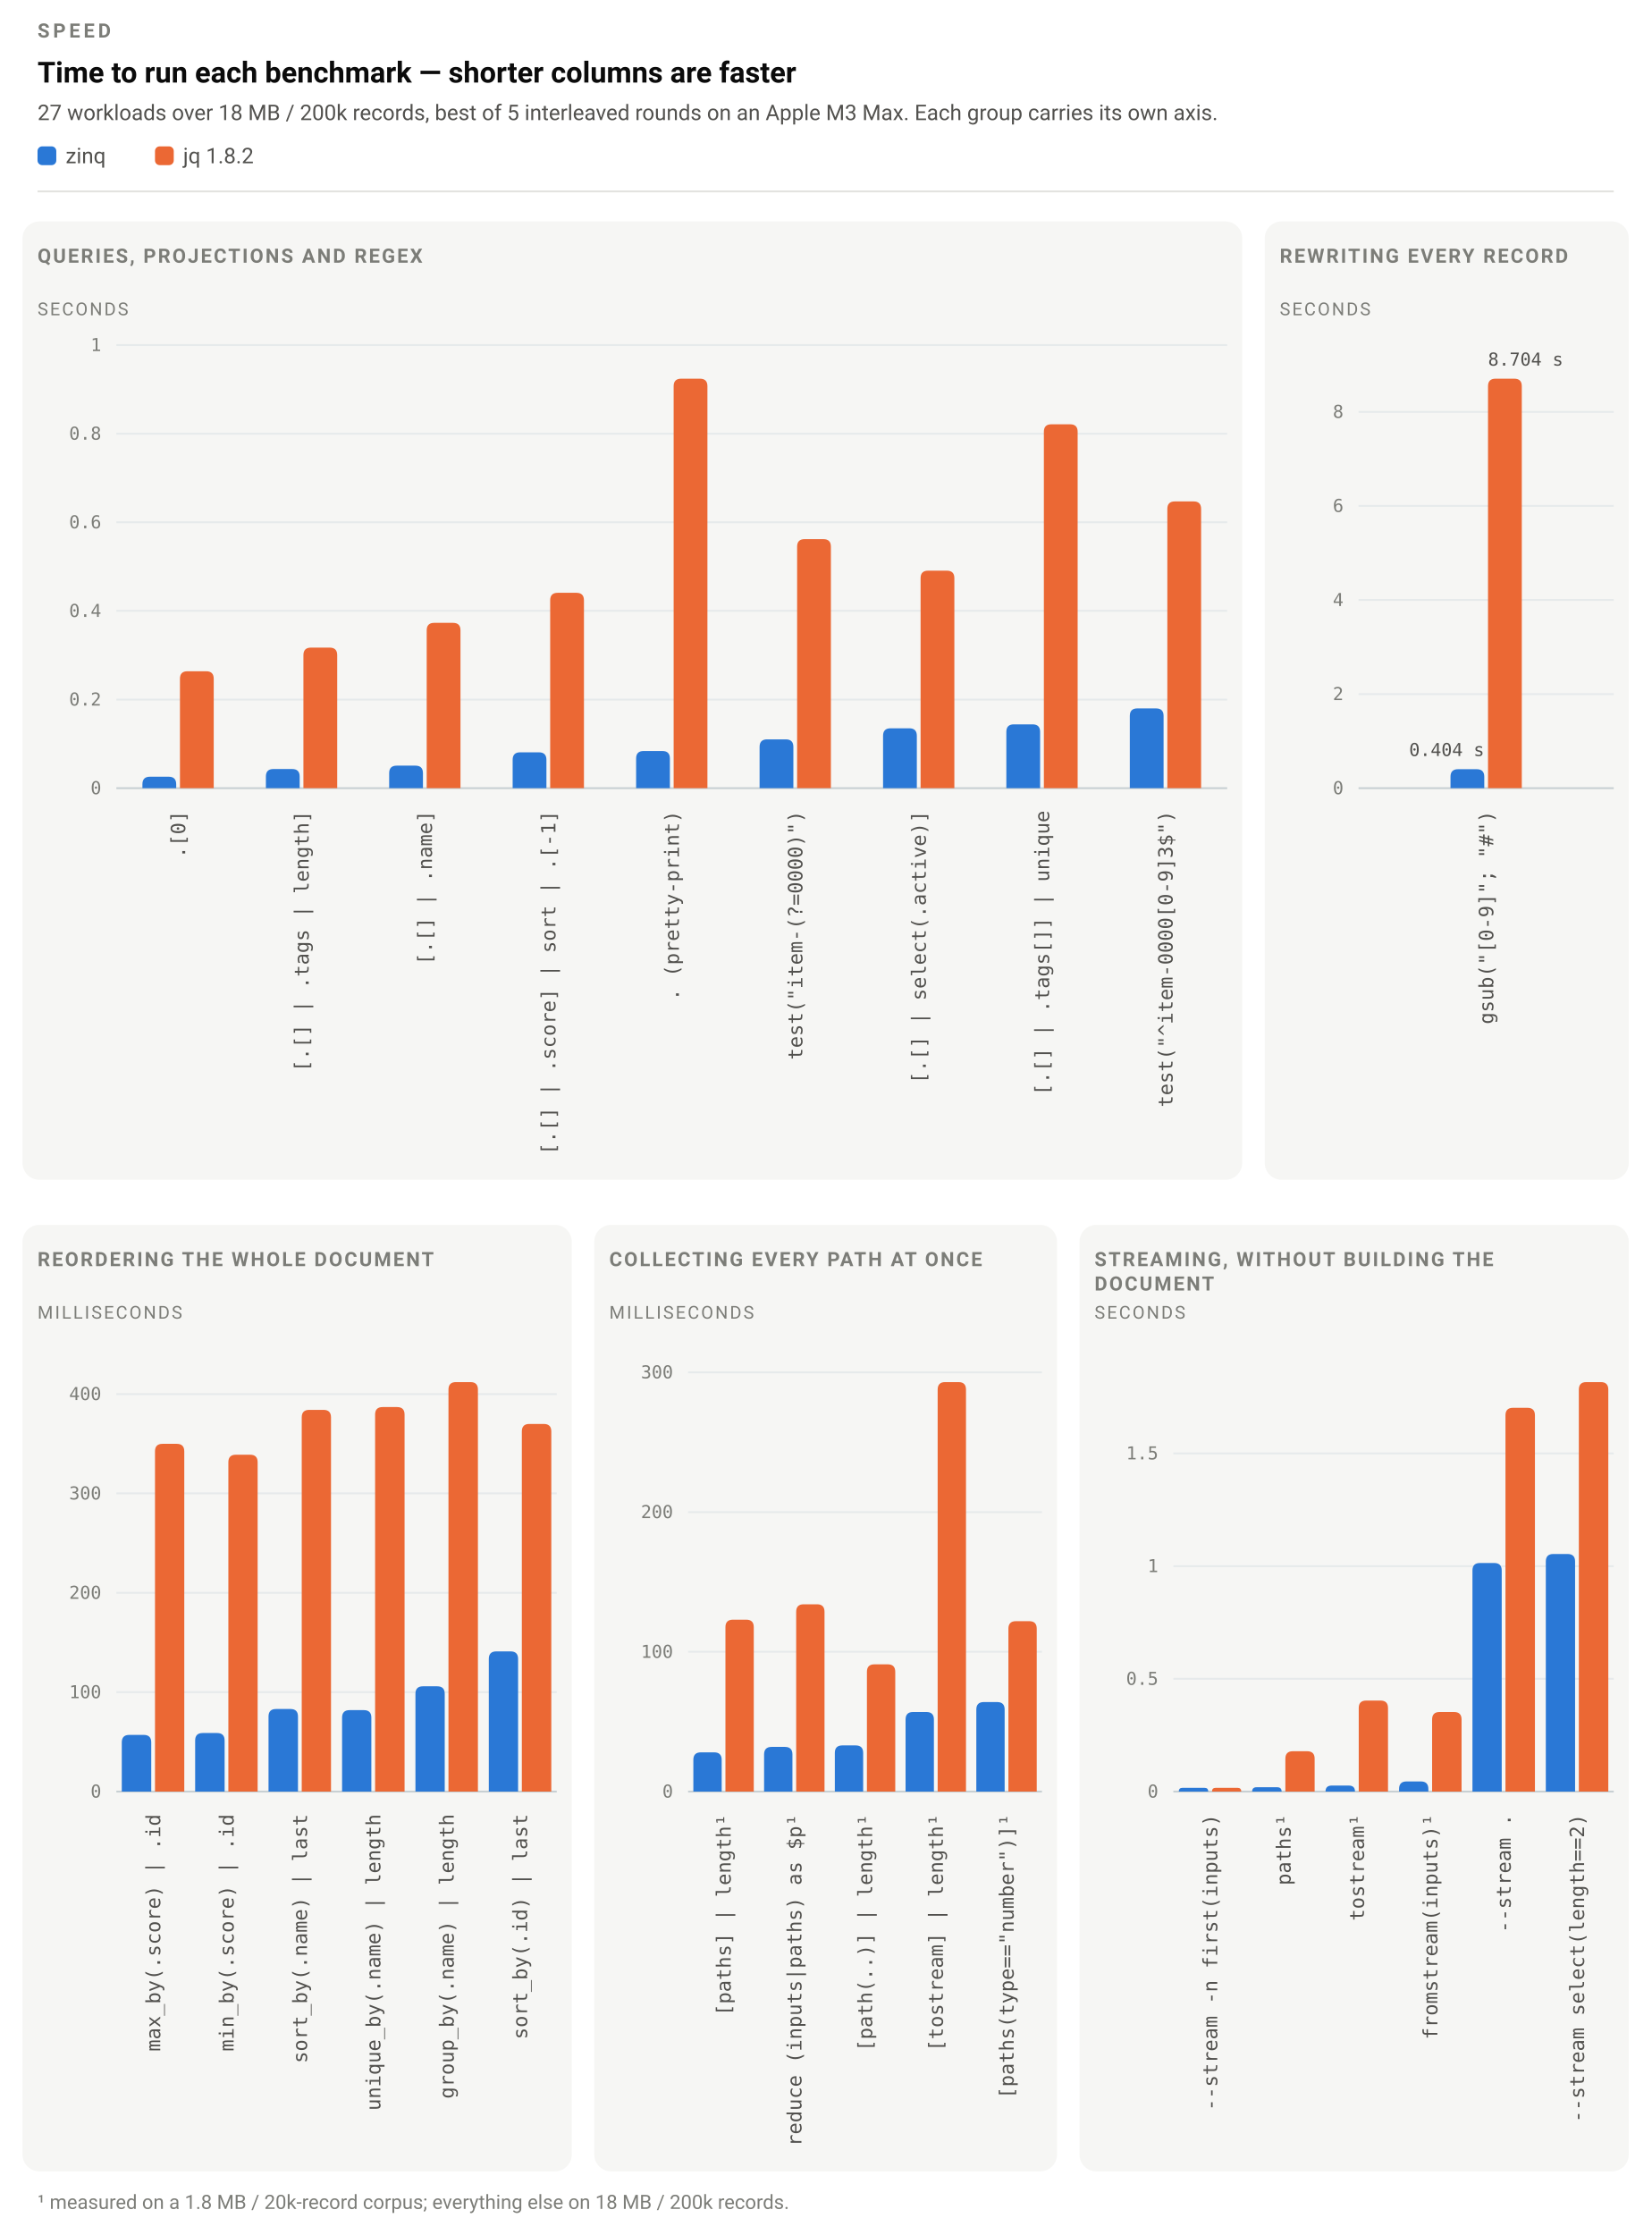
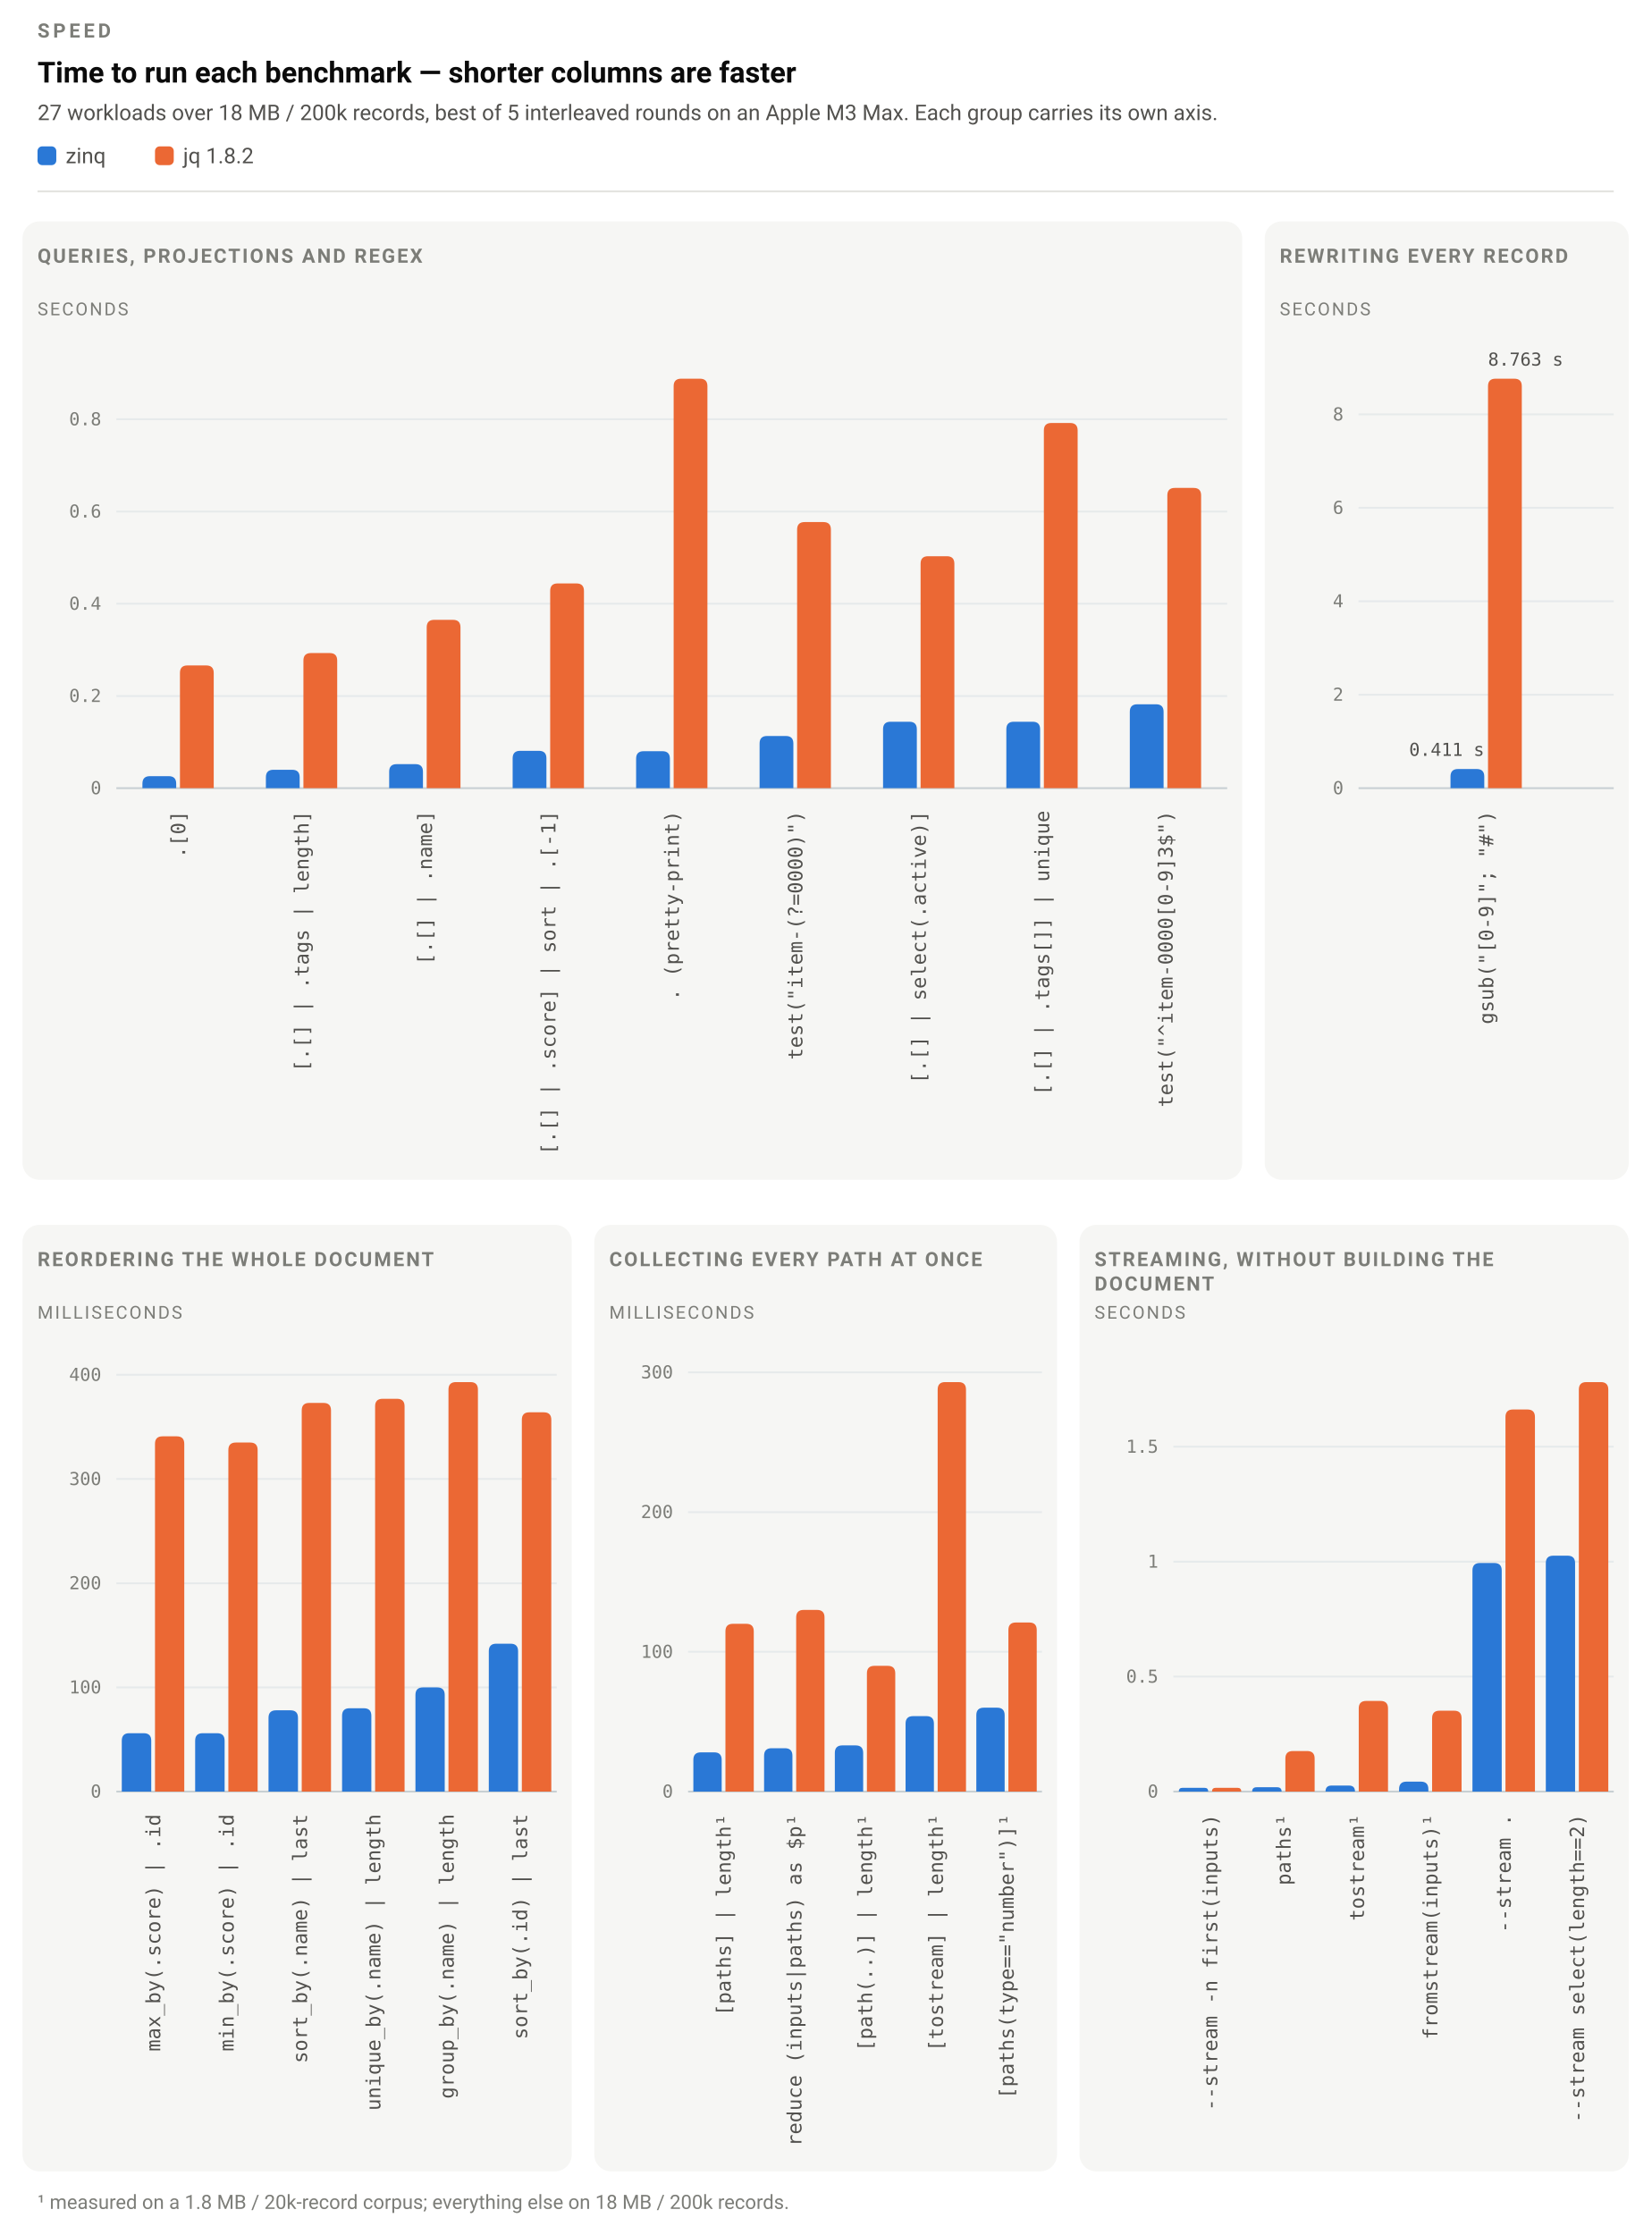
- <svg xmlns="http://www.w3.org/2000/svg" width="880" height="1191" viewBox="0 0 880 1191" role="img" aria-label="Time to run 27 workloads, zinq against jq 1.8.2, over 18 MB / 200k records. zinq is ahead on 26 of 27.">
+ <svg xmlns="http://www.w3.org/2000/svg" width="880" height="1191" viewBox="0 0 880 1191" role="img" aria-label="Time to run 27 workloads, zinq against jq 1.8.2, over 18 MB / 200k records. zinq is ahead on all 27.">
  <text x="20" y="20" font-family="ui-sans-serif, system-ui, -apple-system, Segoe UI, Roboto, sans-serif" font-size="10.5" font-weight="600" letter-spacing="1.8" fill="#7c7d78">SPEED</text>
  <text x="20" y="44" font-family="ui-sans-serif, system-ui, -apple-system, Segoe UI, Roboto, sans-serif" font-size="15.5" font-weight="600" fill="#0b0b0b">Time to run each benchmark — shorter columns are faster</text>
  <text x="20" y="64" font-family="ui-sans-serif, system-ui, -apple-system, Segoe UI, Roboto, sans-serif" font-size="11.5" fill="#52514e">27 workloads over 18 MB / 200k records, best of 5 interleaved rounds on an Apple M3 Max. Each group carries its own axis.</text>
  <rect x="20" y="78" width="10" height="10" rx="2.5" fill="#2a78d6" />
  <text x="35" y="87" font-family="ui-sans-serif, system-ui, -apple-system, Segoe UI, Roboto, sans-serif" font-size="11.5" fill="#52514e">zinq</text>
  <rect x="82.6" y="78" width="10" height="10" rx="2.5" fill="#eb6834" />
  <text x="97.6" y="87" font-family="ui-sans-serif, system-ui, -apple-system, Segoe UI, Roboto, sans-serif" font-size="11.5" fill="#52514e">jq 1.8.2</text>
  <line x1="20" y1="102" x2="860" y2="102" stroke="#e3e3df" stroke-width="1" />
  <rect x="12.0" y="118" width="650.0" height="510.7" rx="9" fill="#f6f6f4" />
  <text x="20" y="140" font-family="ui-sans-serif, system-ui, -apple-system, Segoe UI, Roboto, sans-serif" font-size="10.5" font-weight="600" letter-spacing="1" fill="#7c7d78">QUERIES, PROJECTIONS AND REGEX</text>
  <text x="20" y="168" font-family="ui-sans-serif, system-ui, -apple-system, Segoe UI, Roboto, sans-serif" font-size="9.5" letter-spacing="1" fill="#7c7d78">SECONDS</text>
  <text x="54" y="423.2" font-family="ui-monospace, SFMono-Regular, Menlo, Consolas, monospace" font-size="9.5" text-anchor="end" fill="#7c7d78">0</text>
-   <line x1="62.0" y1="372.8" x2="654.0" y2="372.8" stroke="#e6eaeb" stroke-width="1" />
-   <text x="54" y="375.974" font-family="ui-monospace, SFMono-Regular, Menlo, Consolas, monospace" font-size="9.5" text-anchor="end" fill="#7c7d78">0.2</text>
-   <line x1="62.0" y1="325.5" x2="654.0" y2="325.5" stroke="#e6eaeb" stroke-width="1" />
-   <text x="54" y="328.749" font-family="ui-monospace, SFMono-Regular, Menlo, Consolas, monospace" font-size="9.5" text-anchor="end" fill="#7c7d78">0.4</text>
-   <line x1="62.0" y1="278.3" x2="654.0" y2="278.3" stroke="#e6eaeb" stroke-width="1" />
-   <text x="54" y="281.523" font-family="ui-monospace, SFMono-Regular, Menlo, Consolas, monospace" font-size="9.5" text-anchor="end" fill="#7c7d78">0.6</text>
-   <line x1="62.0" y1="231.1" x2="654.0" y2="231.1" stroke="#e6eaeb" stroke-width="1" />
-   <text x="54" y="234.298" font-family="ui-monospace, SFMono-Regular, Menlo, Consolas, monospace" font-size="9.5" text-anchor="end" fill="#7c7d78">0.8</text>
-   <line x1="62.0" y1="183.9" x2="654.0" y2="183.9" stroke="#e6eaeb" stroke-width="1" />
-   <text x="54" y="187.072" font-family="ui-monospace, SFMono-Regular, Menlo, Consolas, monospace" font-size="9.5" text-anchor="end" fill="#7c7d78">1</text>
+   <line x1="62.0" y1="370.9" x2="654.0" y2="370.9" stroke="#e6eaeb" stroke-width="1" />
+   <text x="54" y="374.06" font-family="ui-monospace, SFMono-Regular, Menlo, Consolas, monospace" font-size="9.5" text-anchor="end" fill="#7c7d78">0.2</text>
+   <line x1="62.0" y1="321.7" x2="654.0" y2="321.7" stroke="#e6eaeb" stroke-width="1" />
+   <text x="54" y="324.92" font-family="ui-monospace, SFMono-Regular, Menlo, Consolas, monospace" font-size="9.5" text-anchor="end" fill="#7c7d78">0.4</text>
+   <line x1="62.0" y1="272.6" x2="654.0" y2="272.6" stroke="#e6eaeb" stroke-width="1" />
+   <text x="54" y="275.78" font-family="ui-monospace, SFMono-Regular, Menlo, Consolas, monospace" font-size="9.5" text-anchor="end" fill="#7c7d78">0.6</text>
+   <line x1="62.0" y1="223.4" x2="654.0" y2="223.4" stroke="#e6eaeb" stroke-width="1" />
+   <text x="54" y="226.64" font-family="ui-monospace, SFMono-Regular, Menlo, Consolas, monospace" font-size="9.5" text-anchor="end" fill="#7c7d78">0.8</text>
  <line x1="62.0" y1="420.0" x2="654.0" y2="420.0" stroke="#c8d0d3" stroke-width="1" />
-   <path d="M75.9 420.0L75.9 417.9Q75.9 413.9 79.9 413.9L89.9 413.9Q93.9 413.9 93.9 417.9L93.9 420.0Z" fill="#2a78d6" />
-   <path d="M95.9 420.0L95.9 361.7Q95.9 357.7 99.9 357.7L109.9 357.7Q113.9 357.7 113.9 361.7L113.9 420.0Z" fill="#eb6834" />
-   <path d="M141.7 420.0L141.7 413.8Q141.7 409.8 145.7 409.8L155.7 409.8Q159.7 409.8 159.7 413.8L159.7 420.0Z" fill="#2a78d6" />
-   <path d="M161.7 420.0L161.7 349.1Q161.7 345.1 165.7 345.1L175.7 345.1Q179.7 345.1 179.7 349.1L179.7 420.0Z" fill="#eb6834" />
-   <path d="M207.4 420.0L207.4 412.0Q207.4 408.0 211.4 408.0L221.4 408.0Q225.4 408.0 225.4 412.0L225.4 420.0Z" fill="#2a78d6" />
-   <path d="M227.4 420.0L227.4 335.9Q227.4 331.9 231.4 331.9L241.4 331.9Q245.4 331.9 245.4 335.9L245.4 420.0Z" fill="#eb6834" />
-   <path d="M273.2 420.0L273.2 404.9Q273.2 400.9 277.2 400.9L287.2 400.9Q291.2 400.9 291.2 404.9L291.2 420.0Z" fill="#2a78d6" />
-   <path d="M293.2 420.0L293.2 319.9Q293.2 315.9 297.2 315.9L307.2 315.9Q311.2 315.9 311.2 319.9L311.2 420.0Z" fill="#eb6834" />
-   <path d="M339.0 420.0L339.0 404.2Q339.0 400.2 343.0 400.2L353.0 400.2Q357.0 400.2 357.0 404.2L357.0 420.0Z" fill="#2a78d6" />
+   <path d="M75.9 420.0L75.9 417.6Q75.9 413.6 79.9 413.6L89.9 413.6Q93.9 413.6 93.9 417.6L93.9 420.0Z" fill="#2a78d6" />
+   <path d="M95.9 420.0L95.9 358.6Q95.9 354.6 99.9 354.6L109.9 354.6Q113.9 354.6 113.9 358.6L113.9 420.0Z" fill="#eb6834" />
+   <path d="M141.7 420.0L141.7 414.2Q141.7 410.2 145.7 410.2L155.7 410.2Q159.7 410.2 159.7 414.2L159.7 420.0Z" fill="#2a78d6" />
+   <path d="M161.7 420.0L161.7 352.0Q161.7 348.0 165.7 348.0L175.7 348.0Q179.7 348.0 179.7 352.0L179.7 420.0Z" fill="#eb6834" />
+   <path d="M207.4 420.0L207.4 411.2Q207.4 407.2 211.4 407.2L221.4 407.2Q225.4 407.2 225.4 411.2L225.4 420.0Z" fill="#2a78d6" />
+   <path d="M227.4 420.0L227.4 334.3Q227.4 330.3 231.4 330.3L241.4 330.3Q245.4 330.3 245.4 334.3L245.4 420.0Z" fill="#eb6834" />
+   <path d="M273.2 420.0L273.2 404.1Q273.2 400.1 277.2 400.1L287.2 400.1Q291.2 400.1 291.2 404.1L291.2 420.0Z" fill="#2a78d6" />
+   <path d="M293.2 420.0L293.2 314.9Q293.2 310.9 297.2 310.9L307.2 310.9Q311.2 310.9 311.2 314.9L311.2 420.0Z" fill="#eb6834" />
+   <path d="M339.0 420.0L339.0 404.3Q339.0 400.3 343.0 400.3L353.0 400.3Q357.0 400.3 357.0 404.3L357.0 420.0Z" fill="#2a78d6" />
  <path d="M359.0 420.0L359.0 205.8Q359.0 201.8 363.0 201.8L373.0 201.8Q377.0 201.8 377.0 205.8L377.0 420.0Z" fill="#eb6834" />
-   <path d="M404.8 420.0L404.8 398.0Q404.8 394.0 408.8 394.0L418.8 394.0Q422.8 394.0 422.8 398.0L422.8 420.0Z" fill="#2a78d6" />
-   <path d="M424.8 420.0L424.8 291.3Q424.8 287.3 428.8 287.3L438.8 287.3Q442.8 287.3 442.8 291.3L442.8 420.0Z" fill="#eb6834" />
-   <path d="M470.6 420.0L470.6 392.1Q470.6 388.1 474.6 388.1L484.6 388.1Q488.6 388.1 488.6 392.1L488.6 420.0Z" fill="#2a78d6" />
-   <path d="M490.6 420.0L490.6 308.1Q490.6 304.1 494.6 304.1L504.6 304.1Q508.6 304.1 508.6 308.1L508.6 420.0Z" fill="#eb6834" />
-   <path d="M536.3 420.0L536.3 390.0Q536.3 386.0 540.3 386.0L550.3 386.0Q554.3 386.0 554.3 390.0L554.3 420.0Z" fill="#2a78d6" />
-   <path d="M556.3 420.0L556.3 230.1Q556.3 226.1 560.3 226.1L570.3 226.1Q574.3 226.1 574.3 230.1L574.3 420.0Z" fill="#eb6834" />
-   <path d="M602.1 420.0L602.1 381.5Q602.1 377.5 606.1 377.5L616.1 377.5Q620.1 377.5 620.1 381.5L620.1 420.0Z" fill="#2a78d6" />
-   <path d="M622.1 420.0L622.1 271.2Q622.1 267.2 626.1 267.2L636.1 267.2Q640.1 267.2 640.1 271.2L640.1 420.0Z" fill="#eb6834" />
+   <path d="M404.8 420.0L404.8 396.2Q404.8 392.2 408.8 392.2L418.8 392.2Q422.8 392.2 422.8 396.2L422.8 420.0Z" fill="#2a78d6" />
+   <path d="M424.8 420.0L424.8 282.2Q424.8 278.2 428.8 278.2L438.8 278.2Q442.8 278.2 442.8 282.2L442.8 420.0Z" fill="#eb6834" />
+   <path d="M470.6 420.0L470.6 388.6Q470.6 384.6 474.6 384.6L484.6 384.6Q488.6 384.6 488.6 388.6L488.6 420.0Z" fill="#2a78d6" />
+   <path d="M490.6 420.0L490.6 300.4Q490.6 296.4 494.6 296.4L504.6 296.4Q508.6 296.4 508.6 300.4L508.6 420.0Z" fill="#eb6834" />
+   <path d="M536.3 420.0L536.3 388.6Q536.3 384.6 540.3 384.6L550.3 384.6Q554.3 384.6 554.3 388.6L554.3 420.0Z" fill="#2a78d6" />
+   <path d="M556.3 420.0L556.3 229.4Q556.3 225.4 560.3 225.4L570.3 225.4Q574.3 225.4 574.3 229.4L574.3 420.0Z" fill="#eb6834" />
+   <path d="M602.1 420.0L602.1 379.3Q602.1 375.3 606.1 375.3L616.1 375.3Q620.1 375.3 620.1 379.3L620.1 420.0Z" fill="#2a78d6" />
+   <path d="M622.1 420.0L622.1 264.0Q622.1 260.0 626.1 260.0L636.1 260.0Q640.1 260.0 640.1 264.0L640.1 420.0Z" fill="#eb6834" />
  <text x="98.689" y="432" font-family="ui-monospace, SFMono-Regular, Menlo, Consolas, monospace" font-size="10.5" text-anchor="end" transform="rotate(-90 98.7 432.0)" fill="#52514e">.[0]</text>
  <text x="164.467" y="432" font-family="ui-monospace, SFMono-Regular, Menlo, Consolas, monospace" font-size="10.5" text-anchor="end" transform="rotate(-90 164.5 432.0)" fill="#52514e">[.[] | .tags | length]</text>
  <text x="230.244" y="432" font-family="ui-monospace, SFMono-Regular, Menlo, Consolas, monospace" font-size="10.5" text-anchor="end" transform="rotate(-90 230.2 432.0)" fill="#52514e">[.[] | .name]</text>
  <text x="296.022" y="432" font-family="ui-monospace, SFMono-Regular, Menlo, Consolas, monospace" font-size="10.5" text-anchor="end" transform="rotate(-90 296.0 432.0)" fill="#52514e">[.[] | .score] | sort | .[-1]</text>
  <text x="361.8" y="432" font-family="ui-monospace, SFMono-Regular, Menlo, Consolas, monospace" font-size="10.5" text-anchor="end" transform="rotate(-90 361.8 432.0)" fill="#52514e">. (pretty-print)</text>
  <text x="427.578" y="432" font-family="ui-monospace, SFMono-Regular, Menlo, Consolas, monospace" font-size="10.5" text-anchor="end" transform="rotate(-90 427.6 432.0)" fill="#52514e">test("item-(?=0000)")</text>
  <text x="493.356" y="432" font-family="ui-monospace, SFMono-Regular, Menlo, Consolas, monospace" font-size="10.5" text-anchor="end" transform="rotate(-90 493.4 432.0)" fill="#52514e">[.[] | select(.active)]</text>
  <text x="559.133" y="432" font-family="ui-monospace, SFMono-Regular, Menlo, Consolas, monospace" font-size="10.5" text-anchor="end" transform="rotate(-90 559.1 432.0)" fill="#52514e">[.[] | .tags[]] | unique</text>
  <text x="624.911" y="432" font-family="ui-monospace, SFMono-Regular, Menlo, Consolas, monospace" font-size="10.5" text-anchor="end" transform="rotate(-90 624.9 432.0)" fill="#52514e">test("^item-0000[0-9]3$")</text>
  <rect x="674.0" y="118" width="194.0" height="510.7" rx="9" fill="#f6f6f4" />
  <text x="682" y="140" font-family="ui-sans-serif, system-ui, -apple-system, Segoe UI, Roboto, sans-serif" font-size="10.5" font-weight="600" letter-spacing="1" fill="#7c7d78">REWRITING EVERY RECORD</text>
  <text x="682" y="168" font-family="ui-sans-serif, system-ui, -apple-system, Segoe UI, Roboto, sans-serif" font-size="9.5" letter-spacing="1" fill="#7c7d78">SECONDS</text>
  <text x="716" y="423.2" font-family="ui-monospace, SFMono-Regular, Menlo, Consolas, monospace" font-size="9.5" text-anchor="end" fill="#7c7d78">0</text>
-   <line x1="724.0" y1="369.9" x2="860.0" y2="369.9" stroke="#e6eaeb" stroke-width="1" />
-   <text x="716" y="373.066" font-family="ui-monospace, SFMono-Regular, Menlo, Consolas, monospace" font-size="9.5" text-anchor="end" fill="#7c7d78">2</text>
-   <line x1="724.0" y1="319.7" x2="860.0" y2="319.7" stroke="#e6eaeb" stroke-width="1" />
-   <text x="716" y="322.933" font-family="ui-monospace, SFMono-Regular, Menlo, Consolas, monospace" font-size="9.5" text-anchor="end" fill="#7c7d78">4</text>
-   <line x1="724.0" y1="269.6" x2="860.0" y2="269.6" stroke="#e6eaeb" stroke-width="1" />
-   <text x="716" y="272.799" font-family="ui-monospace, SFMono-Regular, Menlo, Consolas, monospace" font-size="9.5" text-anchor="end" fill="#7c7d78">6</text>
-   <line x1="724.0" y1="219.5" x2="860.0" y2="219.5" stroke="#e6eaeb" stroke-width="1" />
-   <text x="716" y="222.665" font-family="ui-monospace, SFMono-Regular, Menlo, Consolas, monospace" font-size="9.5" text-anchor="end" fill="#7c7d78">8</text>
+   <line x1="724.0" y1="370.2" x2="860.0" y2="370.2" stroke="#e6eaeb" stroke-width="1" />
+   <text x="716" y="373.404" font-family="ui-monospace, SFMono-Regular, Menlo, Consolas, monospace" font-size="9.5" text-anchor="end" fill="#7c7d78">2</text>
+   <line x1="724.0" y1="320.4" x2="860.0" y2="320.4" stroke="#e6eaeb" stroke-width="1" />
+   <text x="716" y="323.608" font-family="ui-monospace, SFMono-Regular, Menlo, Consolas, monospace" font-size="9.5" text-anchor="end" fill="#7c7d78">4</text>
+   <line x1="724.0" y1="270.6" x2="860.0" y2="270.6" stroke="#e6eaeb" stroke-width="1" />
+   <text x="716" y="273.812" font-family="ui-monospace, SFMono-Regular, Menlo, Consolas, monospace" font-size="9.5" text-anchor="end" fill="#7c7d78">6</text>
+   <line x1="724.0" y1="220.8" x2="860.0" y2="220.8" stroke="#e6eaeb" stroke-width="1" />
+   <text x="716" y="224.015" font-family="ui-monospace, SFMono-Regular, Menlo, Consolas, monospace" font-size="9.5" text-anchor="end" fill="#7c7d78">8</text>
  <line x1="724.0" y1="420.0" x2="860.0" y2="420.0" stroke="#c8d0d3" stroke-width="1" />
-   <path d="M773.0 420.0L773.0 413.9Q773.0 409.9 777.0 409.9L787.0 409.9Q791.0 409.9 791.0 413.9L791.0 420.0Z" fill="#2a78d6" />
+   <path d="M773.0 420.0L773.0 413.8Q773.0 409.8 777.0 409.8L787.0 409.8Q791.0 409.8 791.0 413.8L791.0 420.0Z" fill="#2a78d6" />
  <path d="M793.0 420.0L793.0 205.8Q793.0 201.8 797.0 201.8L807.0 201.8Q811.0 201.8 811.0 205.8L811.0 420.0Z" fill="#eb6834" />
-   <text x="791" y="402.873" font-family="ui-monospace, SFMono-Regular, Menlo, Consolas, monospace" font-size="9.5" text-anchor="end" fill="#52514e">0.404 s</text>
-   <text x="793" y="194.818" font-family="ui-monospace, SFMono-Regular, Menlo, Consolas, monospace" font-size="9.5" text-anchor="start" fill="#52514e">8.704 s</text>
+   <text x="791" y="402.767" font-family="ui-monospace, SFMono-Regular, Menlo, Consolas, monospace" font-size="9.5" text-anchor="end" fill="#52514e">0.411 s</text>
+   <text x="793" y="194.818" font-family="ui-monospace, SFMono-Regular, Menlo, Consolas, monospace" font-size="9.5" text-anchor="start" fill="#52514e">8.763 s</text>
  <text x="795.8" y="432" font-family="ui-monospace, SFMono-Regular, Menlo, Consolas, monospace" font-size="10.5" text-anchor="end" transform="rotate(-90 795.8 432.0)" fill="#52514e">gsub("[0-9]"; "#")</text>
  <rect x="12.0" y="652.7" width="292.7" height="504.4" rx="9" fill="#f6f6f4" />
  <text x="20" y="674.7" font-family="ui-sans-serif, system-ui, -apple-system, Segoe UI, Roboto, sans-serif" font-size="10.5" font-weight="600" letter-spacing="1" fill="#7c7d78">REORDERING THE WHOLE DOCUMENT</text>
  <text x="20" y="702.7" font-family="ui-sans-serif, system-ui, -apple-system, Segoe UI, Roboto, sans-serif" font-size="9.5" letter-spacing="1" fill="#7c7d78">MILLISECONDS</text>
  <text x="54" y="957.9" font-family="ui-monospace, SFMono-Regular, Menlo, Consolas, monospace" font-size="9.5" text-anchor="end" fill="#7c7d78">0</text>
-   <line x1="62.0" y1="901.7" x2="296.7" y2="901.7" stroke="#e6eaeb" stroke-width="1" />
-   <text x="54" y="904.943" font-family="ui-monospace, SFMono-Regular, Menlo, Consolas, monospace" font-size="9.5" text-anchor="end" fill="#7c7d78">100</text>
-   <line x1="62.0" y1="848.8" x2="296.7" y2="848.8" stroke="#e6eaeb" stroke-width="1" />
-   <text x="54" y="851.986" font-family="ui-monospace, SFMono-Regular, Menlo, Consolas, monospace" font-size="9.5" text-anchor="end" fill="#7c7d78">200</text>
-   <line x1="62.0" y1="795.8" x2="296.7" y2="795.8" stroke="#e6eaeb" stroke-width="1" />
-   <text x="54" y="799.03" font-family="ui-monospace, SFMono-Regular, Menlo, Consolas, monospace" font-size="9.5" text-anchor="end" fill="#7c7d78">300</text>
-   <line x1="62.0" y1="742.9" x2="296.7" y2="742.9" stroke="#e6eaeb" stroke-width="1" />
-   <text x="54" y="746.073" font-family="ui-monospace, SFMono-Regular, Menlo, Consolas, monospace" font-size="9.5" text-anchor="end" fill="#7c7d78">400</text>
+   <line x1="62.0" y1="899.2" x2="296.7" y2="899.2" stroke="#e6eaeb" stroke-width="1" />
+   <text x="54" y="902.383" font-family="ui-monospace, SFMono-Regular, Menlo, Consolas, monospace" font-size="9.5" text-anchor="end" fill="#7c7d78">100</text>
+   <line x1="62.0" y1="843.7" x2="296.7" y2="843.7" stroke="#e6eaeb" stroke-width="1" />
+   <text x="54" y="846.866" font-family="ui-monospace, SFMono-Regular, Menlo, Consolas, monospace" font-size="9.5" text-anchor="end" fill="#7c7d78">200</text>
+   <line x1="62.0" y1="788.1" x2="296.7" y2="788.1" stroke="#e6eaeb" stroke-width="1" />
+   <text x="54" y="791.349" font-family="ui-monospace, SFMono-Regular, Menlo, Consolas, monospace" font-size="9.5" text-anchor="end" fill="#7c7d78">300</text>
+   <line x1="62.0" y1="732.6" x2="296.7" y2="732.6" stroke="#e6eaeb" stroke-width="1" />
+   <text x="54" y="735.832" font-family="ui-monospace, SFMono-Regular, Menlo, Consolas, monospace" font-size="9.5" text-anchor="end" fill="#7c7d78">400</text>
  <line x1="62.0" y1="954.7" x2="296.7" y2="954.7" stroke="#c8d0d3" stroke-width="1" />
-   <path d="M64.9 954.7L64.9 928.5Q64.9 924.5 68.9 924.5L76.6 924.5Q80.6 924.5 80.6 928.5L80.6 954.7Z" fill="#2a78d6" />
-   <path d="M82.6 954.7L82.6 773.4Q82.6 769.4 86.6 769.4L94.2 769.4Q98.2 769.4 98.2 773.4L98.2 954.7Z" fill="#eb6834" />
-   <path d="M104.0 954.7L104.0 927.5Q104.0 923.5 108.0 923.5L115.7 923.5Q119.7 923.5 119.7 927.5L119.7 954.7Z" fill="#2a78d6" />
-   <path d="M121.7 954.7L121.7 779.2Q121.7 775.2 125.7 775.2L133.3 775.2Q137.3 775.2 137.3 779.2L137.3 954.7Z" fill="#eb6834" />
-   <path d="M143.1 954.7L143.1 914.7Q143.1 910.7 147.1 910.7L154.8 910.7Q158.8 910.7 158.8 914.7L158.8 954.7Z" fill="#2a78d6" />
-   <path d="M160.8 954.7L160.8 755.3Q160.8 751.3 164.8 751.3L172.4 751.3Q176.4 751.3 176.4 755.3L176.4 954.7Z" fill="#eb6834" />
-   <path d="M182.3 954.7L182.3 915.3Q182.3 911.3 186.3 911.3L193.9 911.3Q197.9 911.3 197.9 915.3L197.9 954.7Z" fill="#2a78d6" />
-   <path d="M199.9 954.7L199.9 753.8Q199.9 749.8 203.9 749.8L211.6 749.8Q215.6 749.8 215.6 753.8L215.6 954.7Z" fill="#eb6834" />
-   <path d="M221.4 954.7L221.4 902.6Q221.4 898.6 225.4 898.6L233.0 898.6Q237.0 898.6 237.0 902.6L237.0 954.7Z" fill="#2a78d6" />
+   <path d="M64.9 954.7L64.9 927.6Q64.9 923.6 68.9 923.6L76.6 923.6Q80.6 923.6 80.6 927.6L80.6 954.7Z" fill="#2a78d6" />
+   <path d="M82.6 954.7L82.6 769.4Q82.6 765.4 86.6 765.4L94.2 765.4Q98.2 765.4 98.2 769.4L98.2 954.7Z" fill="#eb6834" />
+   <path d="M104.0 954.7L104.0 927.6Q104.0 923.6 108.0 923.6L115.7 923.6Q119.7 923.6 119.7 927.6L119.7 954.7Z" fill="#2a78d6" />
+   <path d="M121.7 954.7L121.7 772.7Q121.7 768.7 125.7 768.7L133.3 768.7Q137.3 768.7 137.3 772.7L137.3 954.7Z" fill="#eb6834" />
+   <path d="M143.1 954.7L143.1 915.4Q143.1 911.4 147.1 911.4L154.8 911.4Q158.8 911.4 158.8 915.4L158.8 954.7Z" fill="#2a78d6" />
+   <path d="M160.8 954.7L160.8 751.6Q160.8 747.6 164.8 747.6L172.4 747.6Q176.4 747.6 176.4 751.6L176.4 954.7Z" fill="#eb6834" />
+   <path d="M182.3 954.7L182.3 914.3Q182.3 910.3 186.3 910.3L193.9 910.3Q197.9 910.3 197.9 914.3L197.9 954.7Z" fill="#2a78d6" />
+   <path d="M199.9 954.7L199.9 749.4Q199.9 745.4 203.9 745.4L211.6 745.4Q215.6 745.4 215.6 749.4L215.6 954.7Z" fill="#eb6834" />
+   <path d="M221.4 954.7L221.4 903.2Q221.4 899.2 225.4 899.2L233.0 899.2Q237.0 899.2 237.0 903.2L237.0 954.7Z" fill="#2a78d6" />
  <path d="M239.0 954.7L239.0 740.5Q239.0 736.5 243.0 736.5L250.7 736.5Q254.7 736.5 254.7 740.5L254.7 954.7Z" fill="#eb6834" />
-   <path d="M260.5 954.7L260.5 884.0Q260.5 880.0 264.5 880.0L272.1 880.0Q276.1 880.0 276.1 884.0L276.1 954.7Z" fill="#2a78d6" />
-   <path d="M278.1 954.7L278.1 762.8Q278.1 758.8 282.1 758.8L289.8 758.8Q293.8 758.8 293.8 762.8L293.8 954.7Z" fill="#eb6834" />
+   <path d="M260.5 954.7L260.5 879.9Q260.5 875.9 264.5 875.9L272.1 875.9Q276.1 875.9 276.1 879.9L276.1 954.7Z" fill="#2a78d6" />
+   <path d="M278.1 954.7L278.1 756.6Q278.1 752.6 282.1 752.6L289.8 752.6Q293.8 752.6 293.8 756.6L293.8 954.7Z" fill="#eb6834" />
  <text x="85.359" y="966.7" font-family="ui-monospace, SFMono-Regular, Menlo, Consolas, monospace" font-size="10.5" text-anchor="end" transform="rotate(-90 85.4 966.7)" fill="#52514e">max_by(.score) | .id</text>
  <text x="124.476" y="966.7" font-family="ui-monospace, SFMono-Regular, Menlo, Consolas, monospace" font-size="10.5" text-anchor="end" transform="rotate(-90 124.5 966.7)" fill="#52514e">min_by(.score) | .id</text>
  <text x="163.594" y="966.7" font-family="ui-monospace, SFMono-Regular, Menlo, Consolas, monospace" font-size="10.5" text-anchor="end" transform="rotate(-90 163.6 966.7)" fill="#52514e">sort_by(.name) | last</text>
  <text x="202.712" y="966.7" font-family="ui-monospace, SFMono-Regular, Menlo, Consolas, monospace" font-size="10.5" text-anchor="end" transform="rotate(-90 202.7 966.7)" fill="#52514e">unique_by(.name) | length</text>
  <text x="241.829" y="966.7" font-family="ui-monospace, SFMono-Regular, Menlo, Consolas, monospace" font-size="10.5" text-anchor="end" transform="rotate(-90 241.8 966.7)" fill="#52514e">group_by(.name) | length</text>
  <text x="280.947" y="966.7" font-family="ui-monospace, SFMono-Regular, Menlo, Consolas, monospace" font-size="10.5" text-anchor="end" transform="rotate(-90 280.9 966.7)" fill="#52514e">sort_by(.id) | last</text>
  <rect x="316.7" y="652.7" width="246.6" height="504.4" rx="9" fill="#f6f6f4" />
  <text x="324.706" y="674.7" font-family="ui-sans-serif, system-ui, -apple-system, Segoe UI, Roboto, sans-serif" font-size="10.5" font-weight="600" letter-spacing="1" fill="#7c7d78">COLLECTING EVERY PATH AT ONCE</text>
  <text x="324.706" y="702.7" font-family="ui-sans-serif, system-ui, -apple-system, Segoe UI, Roboto, sans-serif" font-size="9.5" letter-spacing="1" fill="#7c7d78">MILLISECONDS</text>
  <text x="358.706" y="957.9" font-family="ui-monospace, SFMono-Regular, Menlo, Consolas, monospace" font-size="9.5" text-anchor="end" fill="#7c7d78">0</text>
  <line x1="366.7" y1="880.2" x2="555.3" y2="880.2" stroke="#e6eaeb" stroke-width="1" />
  <text x="358.706" y="883.435" font-family="ui-monospace, SFMono-Regular, Menlo, Consolas, monospace" font-size="9.5" text-anchor="end" fill="#7c7d78">100</text>
  <line x1="366.7" y1="805.8" x2="555.3" y2="805.8" stroke="#e6eaeb" stroke-width="1" />
  <text x="358.706" y="808.97" font-family="ui-monospace, SFMono-Regular, Menlo, Consolas, monospace" font-size="9.5" text-anchor="end" fill="#7c7d78">200</text>
  <line x1="366.7" y1="731.3" x2="555.3" y2="731.3" stroke="#e6eaeb" stroke-width="1" />
  <text x="358.706" y="734.506" font-family="ui-monospace, SFMono-Regular, Menlo, Consolas, monospace" font-size="9.5" text-anchor="end" fill="#7c7d78">300</text>
  <line x1="366.7" y1="954.7" x2="555.3" y2="954.7" stroke="#c8d0d3" stroke-width="1" />
  <path d="M369.5 954.7L369.5 937.8Q369.5 933.8 373.5 933.8L380.6 933.8Q384.6 933.8 384.6 937.8L384.6 954.7Z" fill="#2a78d6" />
-   <path d="M386.6 954.7L386.6 867.1Q386.6 863.1 390.6 863.1L397.7 863.1Q401.7 863.1 401.7 867.1L401.7 954.7Z" fill="#eb6834" />
-   <path d="M407.2 954.7L407.2 934.9Q407.2 930.9 411.2 930.9L418.3 930.9Q422.3 930.9 422.3 934.9L422.3 954.7Z" fill="#2a78d6" />
-   <path d="M424.3 954.7L424.3 858.9Q424.3 854.9 428.3 854.9L435.4 854.9Q439.4 854.9 439.4 858.9L439.4 954.7Z" fill="#eb6834" />
+   <path d="M386.6 954.7L386.6 869.3Q386.6 865.3 390.6 865.3L397.7 865.3Q401.7 865.3 401.7 869.3L401.7 954.7Z" fill="#eb6834" />
+   <path d="M407.2 954.7L407.2 935.6Q407.2 931.6 411.2 931.6L418.3 931.6Q422.3 931.6 422.3 935.6L422.3 954.7Z" fill="#2a78d6" />
+   <path d="M424.3 954.7L424.3 861.9Q424.3 857.9 428.3 857.9L435.4 857.9Q439.4 857.9 439.4 861.9L439.4 954.7Z" fill="#eb6834" />
  <path d="M444.9 954.7L444.9 934.1Q444.9 930.1 448.9 930.1L456.0 930.1Q460.0 930.1 460.0 934.1L460.0 954.7Z" fill="#2a78d6" />
-   <path d="M462.0 954.7L462.0 890.9Q462.0 886.9 466.0 886.9L473.1 886.9Q477.1 886.9 477.1 890.9L477.1 954.7Z" fill="#eb6834" />
-   <path d="M482.6 954.7L482.6 916.3Q482.6 912.3 486.6 912.3L493.7 912.3Q497.7 912.3 497.7 916.3L497.7 954.7Z" fill="#2a78d6" />
+   <path d="M462.0 954.7L462.0 891.7Q462.0 887.7 466.0 887.7L473.1 887.7Q477.1 887.7 477.1 891.7L477.1 954.7Z" fill="#eb6834" />
+   <path d="M482.6 954.7L482.6 918.5Q482.6 914.5 486.6 914.5L493.7 914.5Q497.7 914.5 497.7 918.5L497.7 954.7Z" fill="#2a78d6" />
  <path d="M499.7 954.7L499.7 740.5Q499.7 736.5 503.7 736.5L510.8 736.5Q514.8 736.5 514.8 740.5L514.8 954.7Z" fill="#eb6834" />
-   <path d="M520.3 954.7L520.3 911.0Q520.3 907.0 524.3 907.0L531.4 907.0Q535.4 907.0 535.4 911.0L535.4 954.7Z" fill="#2a78d6" />
-   <path d="M537.4 954.7L537.4 867.9Q537.4 863.9 541.4 863.9L548.5 863.9Q552.5 863.9 552.5 867.9L552.5 954.7Z" fill="#eb6834" />
+   <path d="M520.3 954.7L520.3 914.0Q520.3 910.0 524.3 910.0L531.4 910.0Q535.4 910.0 535.4 914.0L535.4 954.7Z" fill="#2a78d6" />
+   <path d="M537.4 954.7L537.4 868.6Q537.4 864.6 541.4 864.6L548.5 864.6Q552.5 864.6 552.5 868.6L552.5 954.7Z" fill="#eb6834" />
  <text x="389.365" y="966.7" font-family="ui-monospace, SFMono-Regular, Menlo, Consolas, monospace" font-size="10.5" text-anchor="end" transform="rotate(-90 389.4 966.7)" fill="#52514e">[paths] | length¹</text>
  <text x="427.082" y="966.7" font-family="ui-monospace, SFMono-Regular, Menlo, Consolas, monospace" font-size="10.5" text-anchor="end" transform="rotate(-90 427.1 966.7)" fill="#52514e">reduce (inputs|paths) as $p¹</text>
  <text x="464.8" y="966.7" font-family="ui-monospace, SFMono-Regular, Menlo, Consolas, monospace" font-size="10.5" text-anchor="end" transform="rotate(-90 464.8 966.7)" fill="#52514e">[path(..)] | length¹</text>
  <text x="502.518" y="966.7" font-family="ui-monospace, SFMono-Regular, Menlo, Consolas, monospace" font-size="10.5" text-anchor="end" transform="rotate(-90 502.5 966.7)" fill="#52514e">[tostream] | length¹</text>
  <text x="540.235" y="966.7" font-family="ui-monospace, SFMono-Regular, Menlo, Consolas, monospace" font-size="10.5" text-anchor="end" transform="rotate(-90 540.2 966.7)" fill="#52514e">[paths(type=="number")]¹</text>
  <rect x="575.3" y="652.7" width="292.7" height="504.4" rx="9" fill="#f6f6f4" />
  <text x="583.294" y="674.7" font-family="ui-sans-serif, system-ui, -apple-system, Segoe UI, Roboto, sans-serif" font-size="10.5" font-weight="600" letter-spacing="1" fill="#7c7d78">STREAMING, WITHOUT BUILDING THE</text>
  <text x="583.294" y="687.7" font-family="ui-sans-serif, system-ui, -apple-system, Segoe UI, Roboto, sans-serif" font-size="10.5" font-weight="600" letter-spacing="1" fill="#7c7d78">DOCUMENT</text>
  <text x="583.294" y="702.7" font-family="ui-sans-serif, system-ui, -apple-system, Segoe UI, Roboto, sans-serif" font-size="9.5" letter-spacing="1" fill="#7c7d78">SECONDS</text>
  <text x="617.294" y="957.9" font-family="ui-monospace, SFMono-Regular, Menlo, Consolas, monospace" font-size="9.5" text-anchor="end" fill="#7c7d78">0</text>
-   <line x1="625.3" y1="894.6" x2="860.0" y2="894.6" stroke="#e6eaeb" stroke-width="1" />
-   <text x="617.294" y="897.828" font-family="ui-monospace, SFMono-Regular, Menlo, Consolas, monospace" font-size="9.5" text-anchor="end" fill="#7c7d78">0.5</text>
-   <line x1="625.3" y1="834.6" x2="860.0" y2="834.6" stroke="#e6eaeb" stroke-width="1" />
-   <text x="617.294" y="837.756" font-family="ui-monospace, SFMono-Regular, Menlo, Consolas, monospace" font-size="9.5" text-anchor="end" fill="#7c7d78">1</text>
-   <line x1="625.3" y1="774.5" x2="860.0" y2="774.5" stroke="#e6eaeb" stroke-width="1" />
-   <text x="617.294" y="777.684" font-family="ui-monospace, SFMono-Regular, Menlo, Consolas, monospace" font-size="9.5" text-anchor="end" fill="#7c7d78">1.5</text>
+   <line x1="625.3" y1="893.4" x2="860.0" y2="893.4" stroke="#e6eaeb" stroke-width="1" />
+   <text x="617.294" y="896.647" font-family="ui-monospace, SFMono-Regular, Menlo, Consolas, monospace" font-size="9.5" text-anchor="end" fill="#7c7d78">0.5</text>
+   <line x1="625.3" y1="832.2" x2="860.0" y2="832.2" stroke="#e6eaeb" stroke-width="1" />
+   <text x="617.294" y="835.395" font-family="ui-monospace, SFMono-Regular, Menlo, Consolas, monospace" font-size="9.5" text-anchor="end" fill="#7c7d78">1</text>
+   <line x1="625.3" y1="770.9" x2="860.0" y2="770.9" stroke="#e6eaeb" stroke-width="1" />
+   <text x="617.294" y="774.142" font-family="ui-monospace, SFMono-Regular, Menlo, Consolas, monospace" font-size="9.5" text-anchor="end" fill="#7c7d78">1.5</text>
  <line x1="625.3" y1="954.7" x2="860.0" y2="954.7" stroke="#c8d0d3" stroke-width="1" />
  <path d="M628.2 954.7L628.2 954.7Q628.2 952.7 630.2 952.7L641.9 952.7Q643.9 952.7 643.9 954.7L643.9 954.7Z" fill="#2a78d6" />
  <path d="M645.9 954.7L645.9 954.7Q645.9 952.7 647.9 952.7L659.5 952.7Q661.5 952.7 661.5 954.7L661.5 954.7Z" fill="#eb6834" />
-   <path d="M667.3 954.7L667.3 954.7Q667.3 952.4 669.6 952.4L680.7 952.4Q683.0 952.4 683.0 954.7L683.0 954.7Z" fill="#2a78d6" />
-   <path d="M685.0 954.7L685.0 937.2Q685.0 933.2 689.0 933.2L696.6 933.2Q700.6 933.2 700.6 937.2L700.6 954.7Z" fill="#eb6834" />
-   <path d="M706.4 954.7L706.4 954.7Q706.4 951.5 709.7 951.5L718.8 951.5Q722.1 951.5 722.1 954.7L722.1 954.7Z" fill="#2a78d6" />
-   <path d="M724.1 954.7L724.1 910.2Q724.1 906.2 728.1 906.2L735.7 906.2Q739.7 906.2 739.7 910.2L739.7 954.7Z" fill="#eb6834" />
-   <path d="M745.6 954.7L745.6 953.3Q745.6 949.3 749.6 949.3L757.2 949.3Q761.2 949.3 761.2 953.3L761.2 954.7Z" fill="#2a78d6" />
-   <path d="M763.2 954.7L763.2 916.3Q763.2 912.3 767.2 912.3L774.9 912.3Q778.9 912.3 778.9 916.3L778.9 954.7Z" fill="#eb6834" />
+   <path d="M667.3 954.7L667.3 954.7Q667.3 952.4 669.7 952.4L680.6 952.4Q683.0 952.4 683.0 954.7L683.0 954.7Z" fill="#2a78d6" />
+   <path d="M685.0 954.7L685.0 937.1Q685.0 933.1 689.0 933.1L696.6 933.1Q700.6 933.1 700.6 937.1L700.6 954.7Z" fill="#eb6834" />
+   <path d="M706.4 954.7L706.4 954.7Q706.4 951.5 709.6 951.5L718.9 951.5Q722.1 951.5 722.1 954.7L722.1 954.7Z" fill="#2a78d6" />
+   <path d="M724.1 954.7L724.1 910.4Q724.1 906.4 728.1 906.4L735.7 906.4Q739.7 906.4 739.7 910.4L739.7 954.7Z" fill="#eb6834" />
+   <path d="M745.6 954.7L745.6 953.4Q745.6 949.4 749.6 949.4L757.2 949.4Q761.2 949.4 761.2 953.4L761.2 954.7Z" fill="#2a78d6" />
+   <path d="M763.2 954.7L763.2 915.6Q763.2 911.6 767.2 911.6L774.9 911.6Q778.9 911.6 778.9 915.6L778.9 954.7Z" fill="#eb6834" />
  <path d="M784.7 954.7L784.7 836.9Q784.7 832.9 788.7 832.9L796.3 832.9Q800.3 832.9 800.3 836.9L800.3 954.7Z" fill="#2a78d6" />
-   <path d="M802.3 954.7L802.3 754.2Q802.3 750.2 806.3 750.2L814.0 750.2Q818.0 750.2 818.0 754.2L818.0 954.7Z" fill="#eb6834" />
-   <path d="M823.8 954.7L823.8 832.1Q823.8 828.1 827.8 828.1L835.4 828.1Q839.4 828.1 839.4 832.1L839.4 954.7Z" fill="#2a78d6" />
+   <path d="M802.3 954.7L802.3 755.1Q802.3 751.1 806.3 751.1L814.0 751.1Q818.0 751.1 818.0 755.1L818.0 954.7Z" fill="#eb6834" />
+   <path d="M823.8 954.7L823.8 833.0Q823.8 829.0 827.8 829.0L835.4 829.0Q839.4 829.0 839.4 833.0L839.4 954.7Z" fill="#2a78d6" />
  <path d="M841.4 954.7L841.4 740.5Q841.4 736.5 845.4 736.5L853.1 736.5Q857.1 736.5 857.1 740.5L857.1 954.7Z" fill="#eb6834" />
  <text x="648.653" y="966.7" font-family="ui-monospace, SFMono-Regular, Menlo, Consolas, monospace" font-size="10.5" text-anchor="end" transform="rotate(-90 648.7 966.7)" fill="#52514e">--stream -n first(inputs)</text>
  <text x="687.771" y="966.7" font-family="ui-monospace, SFMono-Regular, Menlo, Consolas, monospace" font-size="10.5" text-anchor="end" transform="rotate(-90 687.8 966.7)" fill="#52514e">paths¹</text>
  <text x="726.888" y="966.7" font-family="ui-monospace, SFMono-Regular, Menlo, Consolas, monospace" font-size="10.5" text-anchor="end" transform="rotate(-90 726.9 966.7)" fill="#52514e">tostream¹</text>
  <text x="766.006" y="966.7" font-family="ui-monospace, SFMono-Regular, Menlo, Consolas, monospace" font-size="10.5" text-anchor="end" transform="rotate(-90 766.0 966.7)" fill="#52514e">fromstream(inputs)¹</text>
  <text x="805.124" y="966.7" font-family="ui-monospace, SFMono-Regular, Menlo, Consolas, monospace" font-size="10.5" text-anchor="end" transform="rotate(-90 805.1 966.7)" fill="#52514e">--stream .</text>
  <text x="844.241" y="966.7" font-family="ui-monospace, SFMono-Regular, Menlo, Consolas, monospace" font-size="10.5" text-anchor="end" transform="rotate(-90 844.2 966.7)" fill="#52514e">--stream select(length==2)</text>
  <text x="20" y="1177.1" font-family="ui-sans-serif, system-ui, -apple-system, Segoe UI, Roboto, sans-serif" font-size="10.5" fill="#7c7d78">¹ measured on a 1.8 MB / 20k-record corpus; everything else on 18 MB / 200k records.</text>
</svg>
